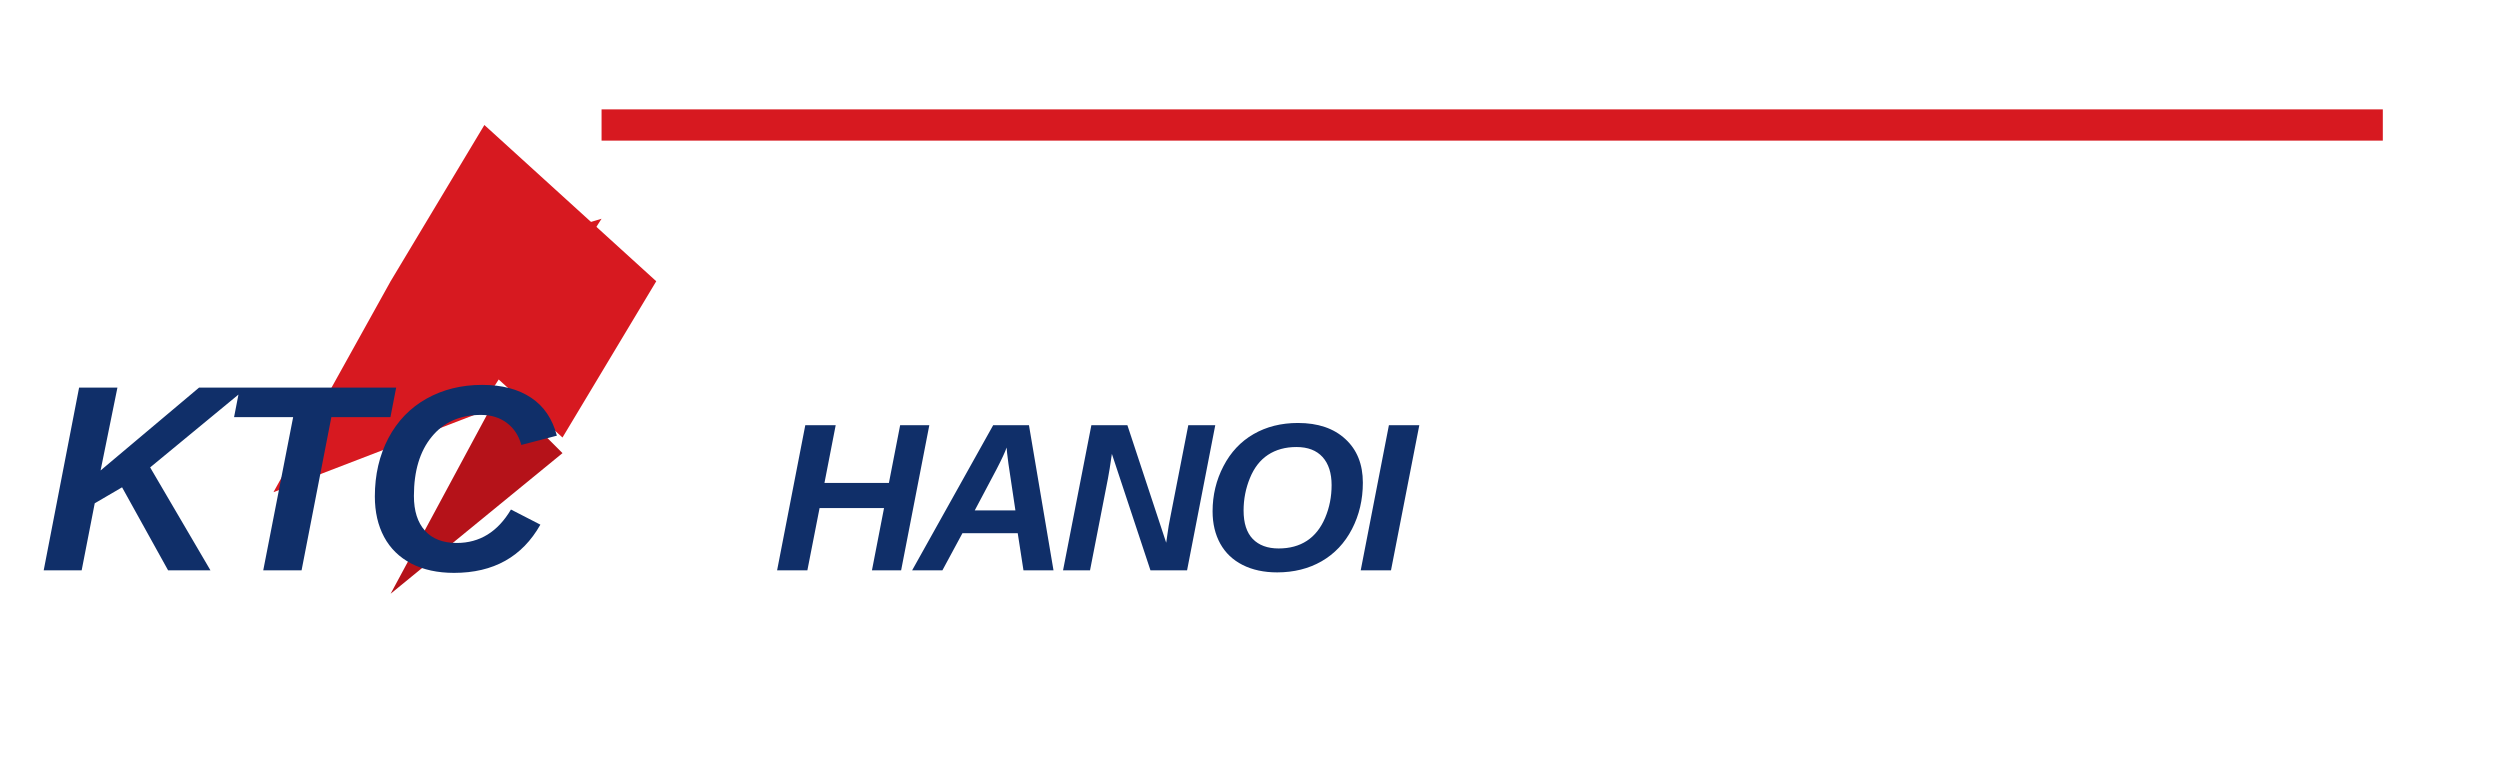
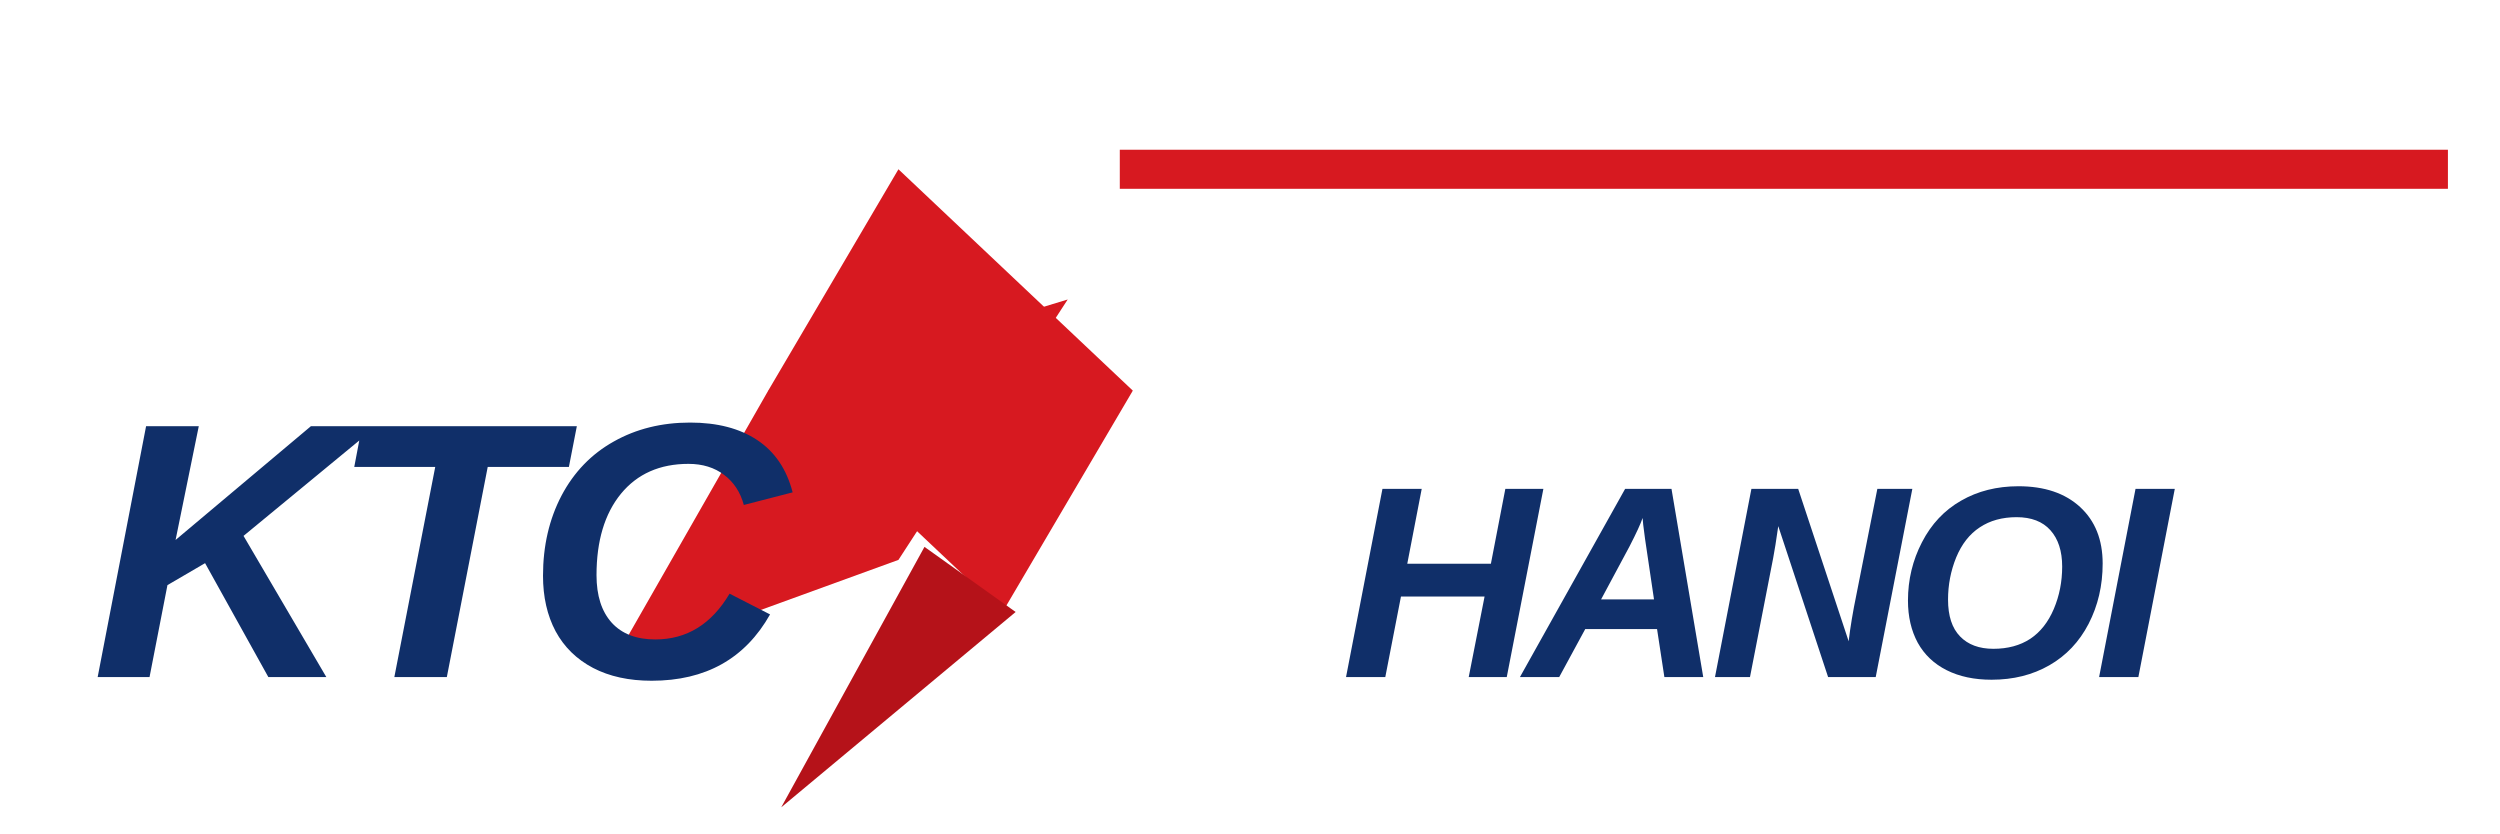
- <svg xmlns="http://www.w3.org/2000/svg" viewBox="0 0 320 100" role="img" aria-labelledby="title desc">
-   <g transform="translate(5 8)">
-     <path d="M72 8H300" fill="none" stroke="#d71920" stroke-width="4" />
-     <path d="M57 8l-12 20 22 20 12-20z" fill="#d71920" />
-     <path d="M45 28L30 55 56 45 72 20z" fill="#d71920" />
-     <path d="M59 42L45 68 67 50z" fill="#b51219" />
-     <text x="0" y="65" font-family="Arial Black,Arial,sans-serif" font-size="34" font-style="italic" font-weight="900" letter-spacing="-2" fill="#102f69">KTC</text>
-     <text x="94" y="65" font-family="Arial Black,Arial,sans-serif" font-size="27" font-style="italic" font-weight="900" letter-spacing="-1.2" fill="#102f69">HANOI</text>
+ <svg xmlns="http://www.w3.org/2000/svg" viewBox="0 0 192 64" role="img" aria-labelledby="title desc">
+   <g transform="translate(4 3)">
+     <path d="M82 10H184" fill="none" stroke="#d71920" stroke-width="3" />
+     <path d="M65 10l-10 17 18 17 10-17z" fill="#d71920" />
+     <path d="M55 27L43 48l22-8 13-20z" fill="#d71920" />
+     <path d="M67 39L56 59l18-15z" fill="#b51219" />
+     <text x="3" y="49" font-family="Arial Black,Arial,sans-serif" font-size="28" font-style="italic" font-weight="900" letter-spacing="-2" fill="#102f69">KTC</text>
+     <text x="99" y="49" font-family="Arial Black,Arial,sans-serif" font-size="21" font-style="italic" font-weight="900" letter-spacing="-1" fill="#102f69">HANOI</text>
  </g>
</svg>
